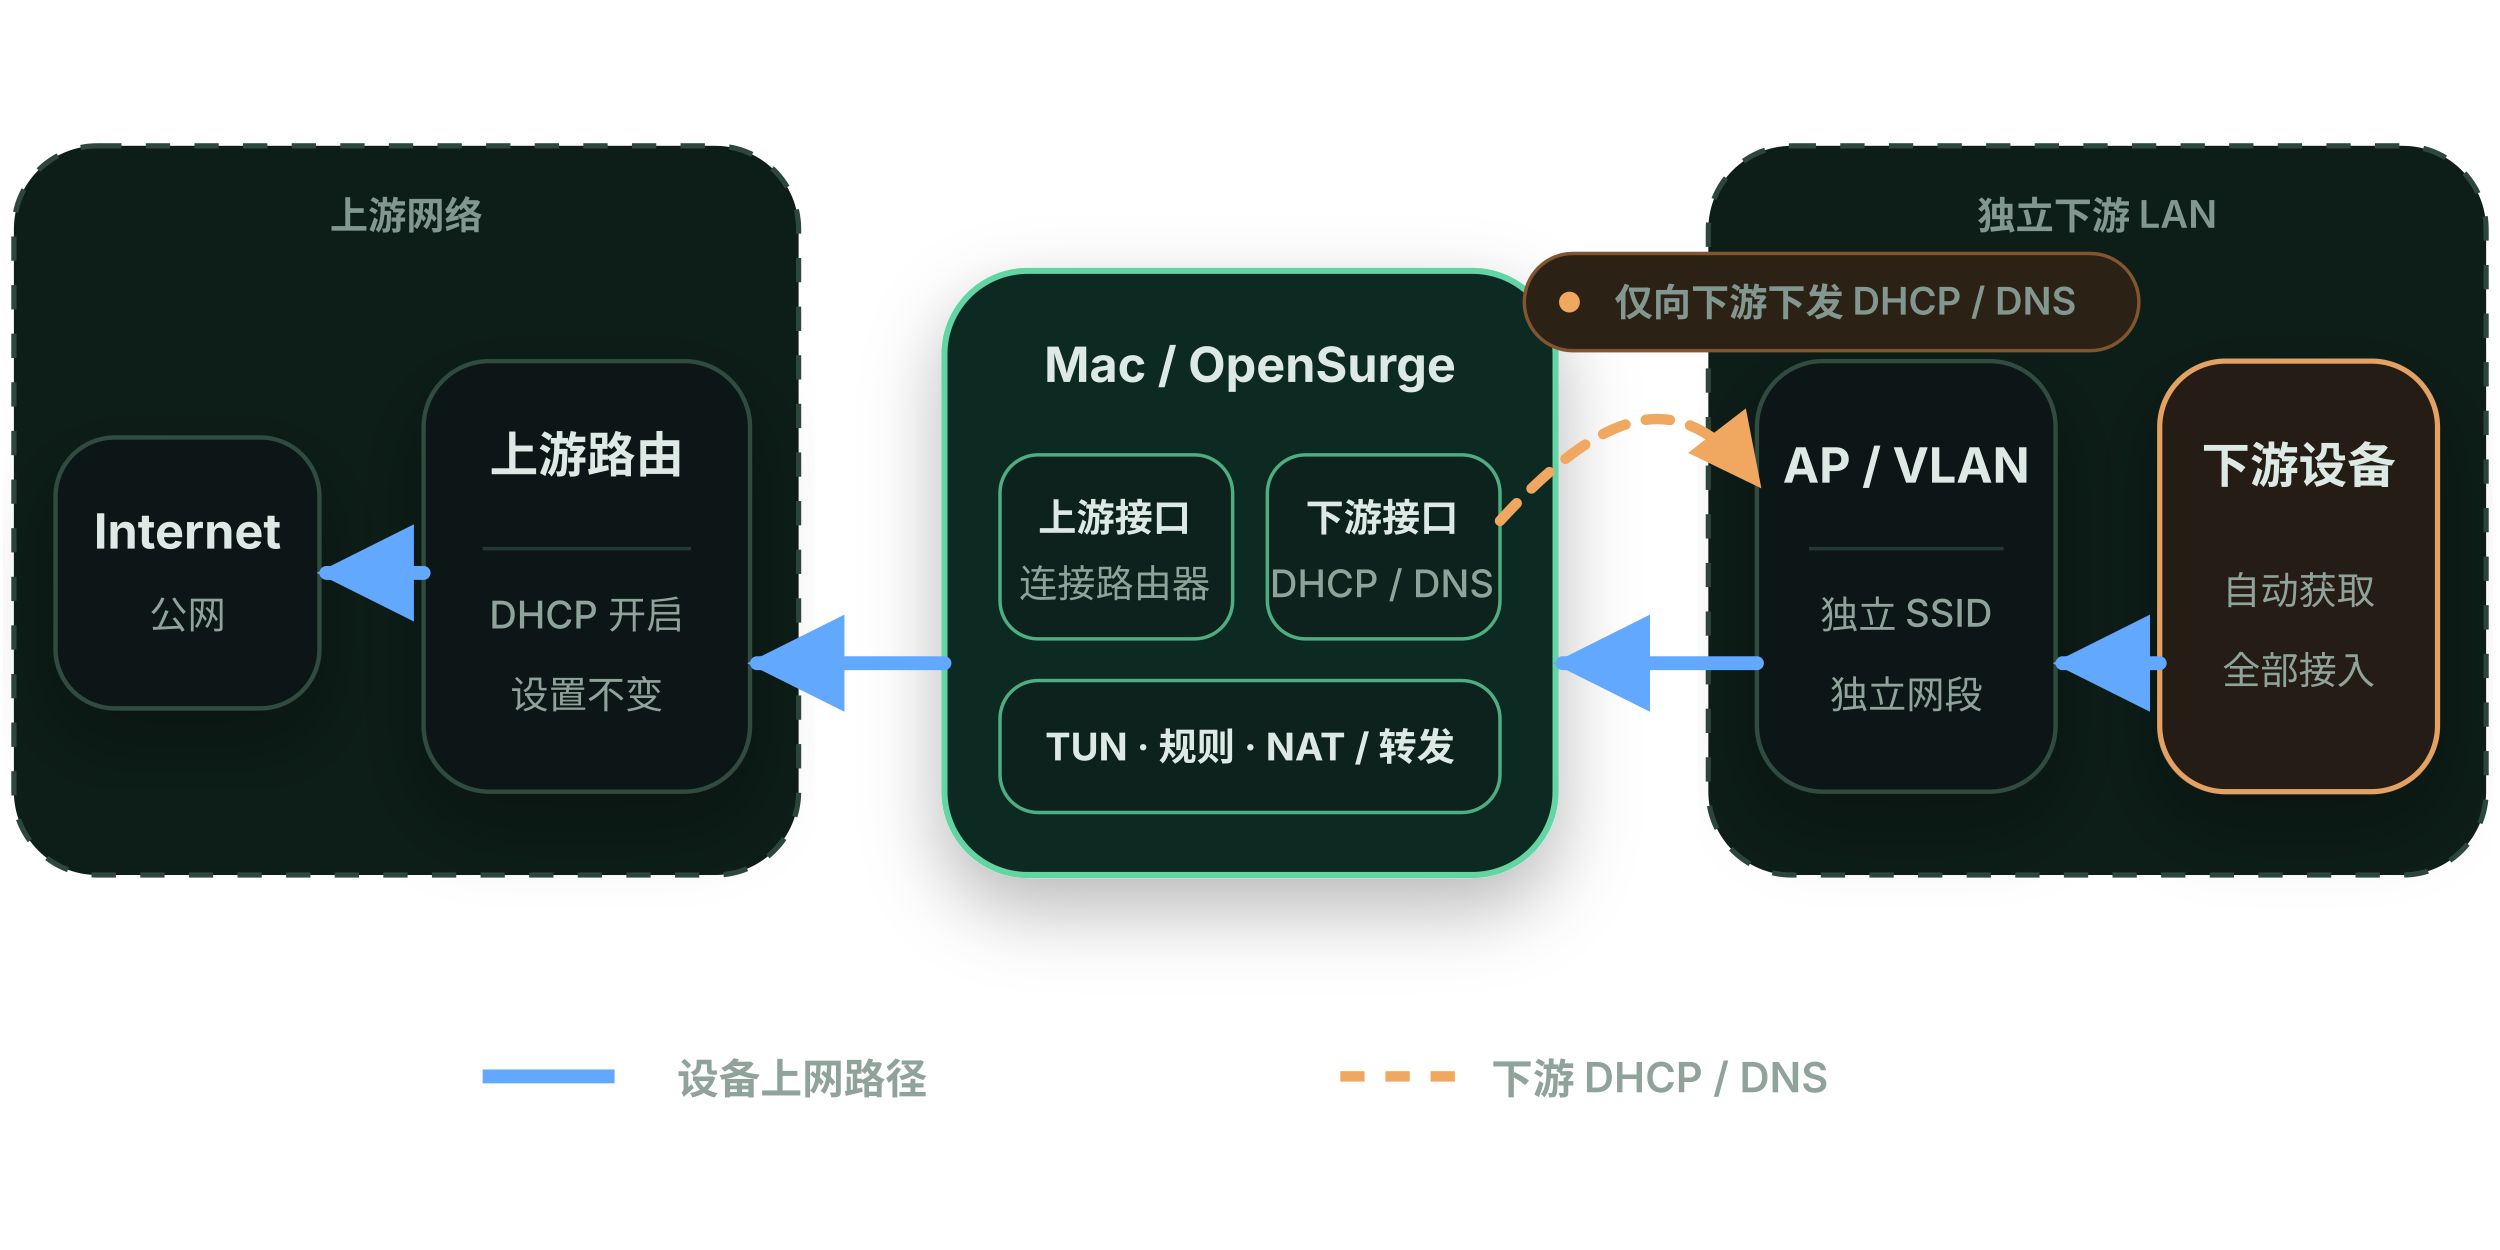
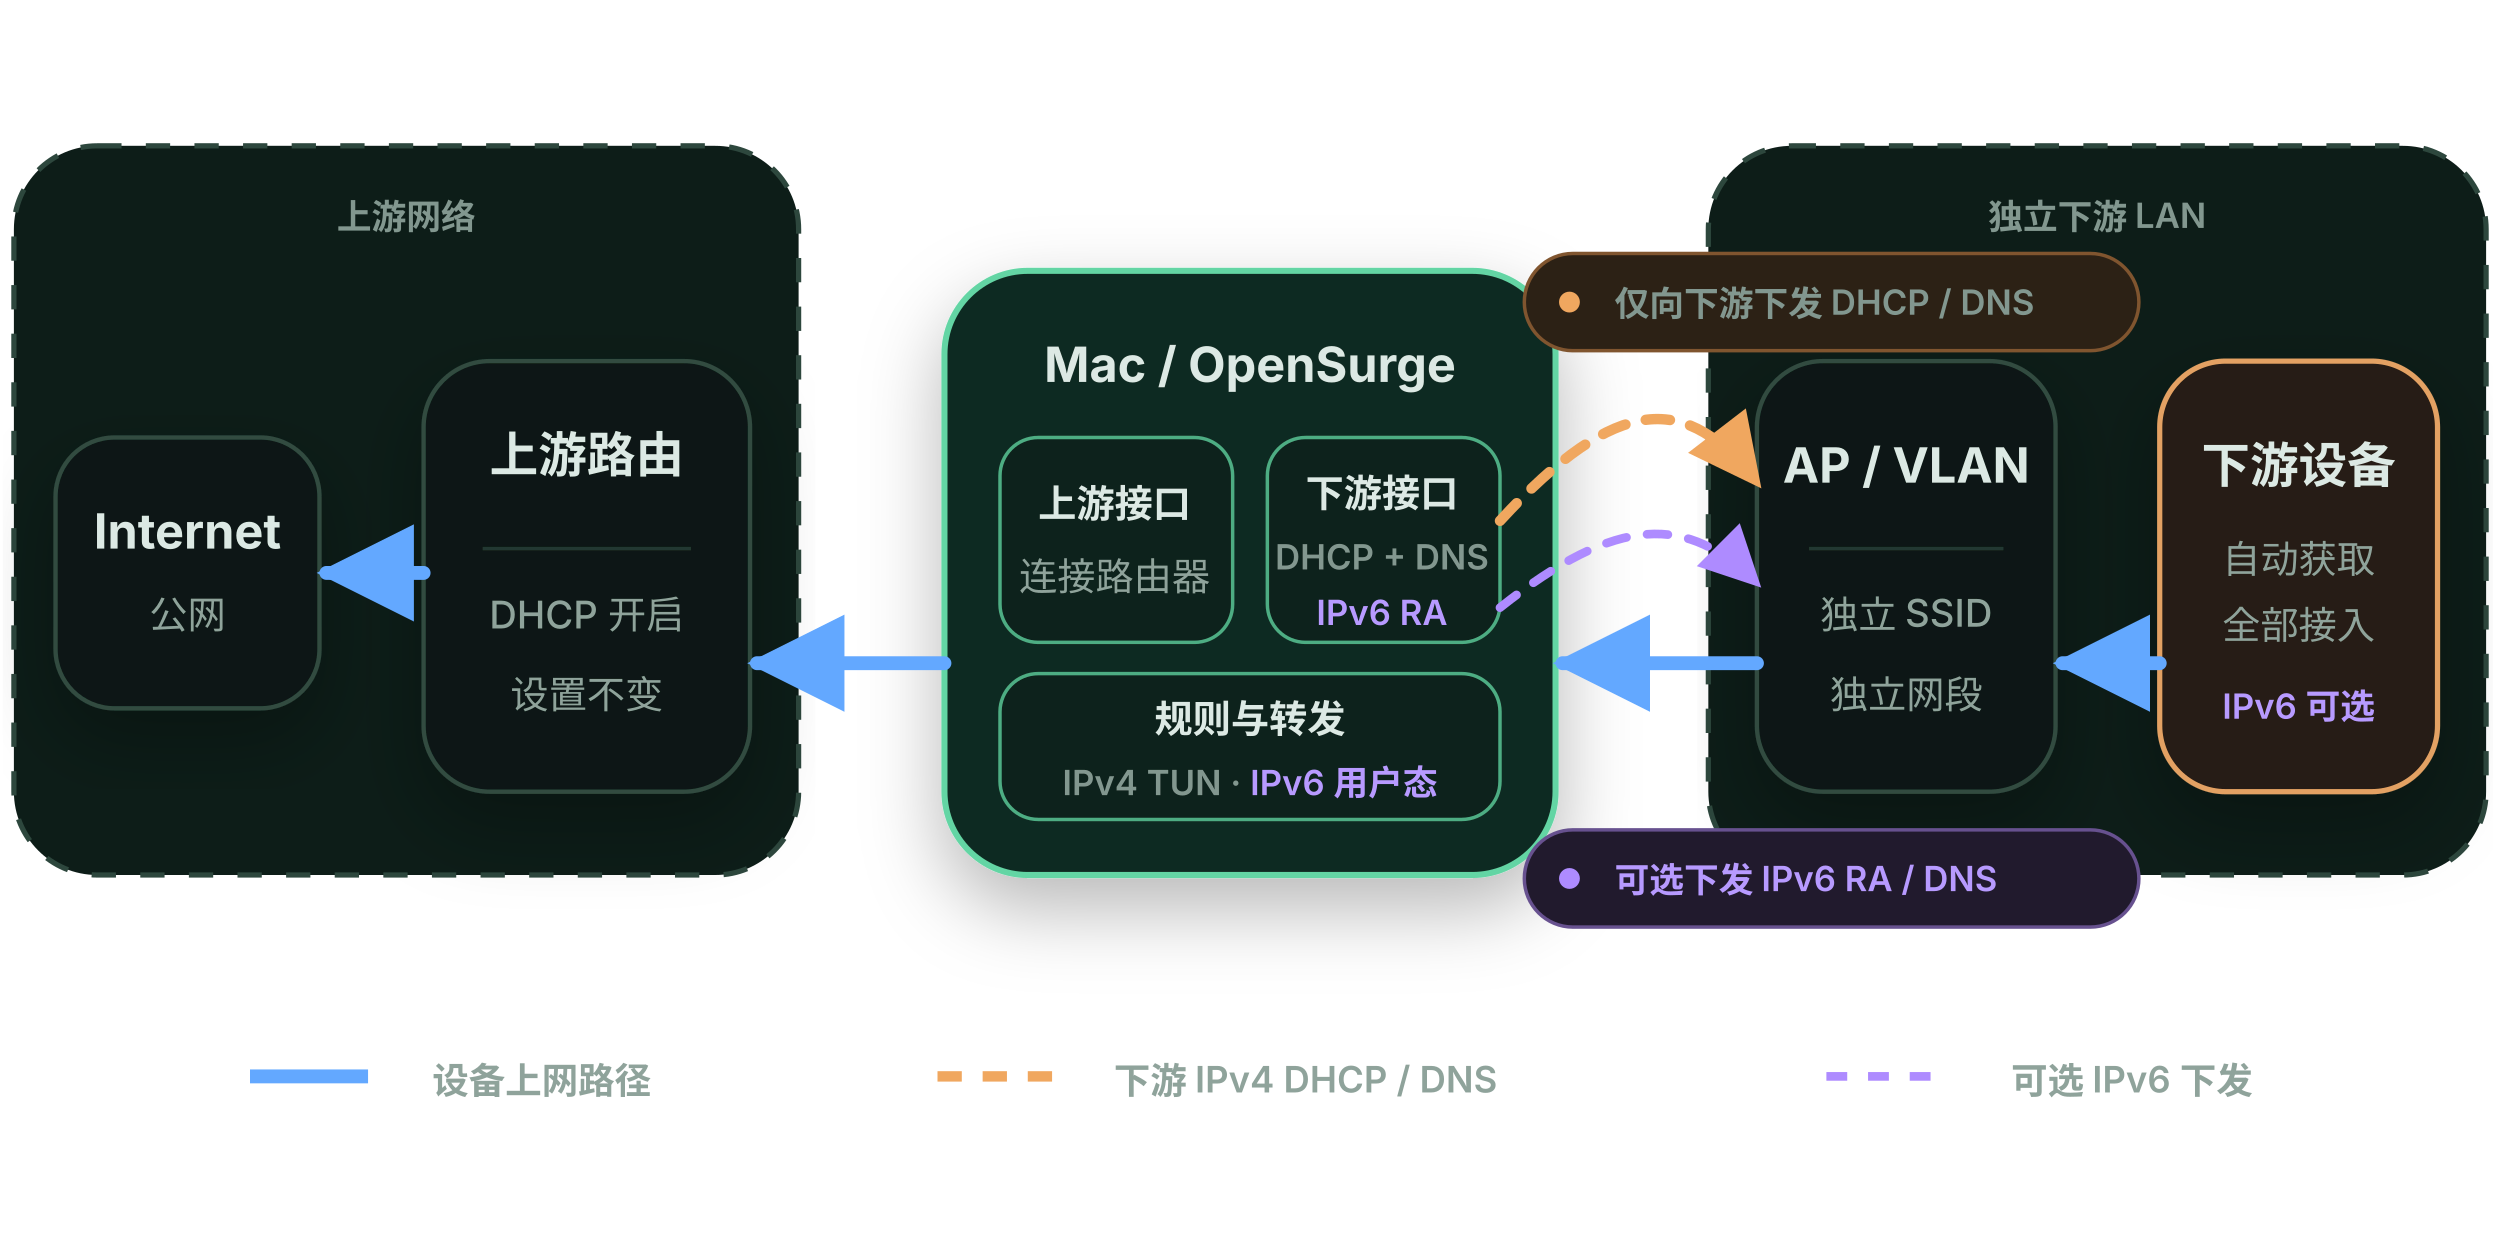
<svg xmlns="http://www.w3.org/2000/svg" viewBox="0 0 720 360">
  <defs>
    <filter id="shadow" x="-20%" y="-20%" width="140%" height="150%">
      <feDropShadow dx="0" dy="9" stdDeviation="11" flood-color="#000" flood-opacity=".28" />
    </filter>
    <marker id="traffic" viewBox="0 0 10 10" refX="9" refY="5" markerWidth="7" markerHeight="7" orient="auto">
      <path d="M0 0 10 5 0 10Z" fill="#63a8ff" />
    </marker>
    <marker id="service" viewBox="0 0 10 10" refX="9" refY="5" markerWidth="7" markerHeight="7" orient="auto">
      <path d="M0 0 10 5 0 10Z" fill="#f0a75f" />
    </marker>
+     <marker id="ipv6-service" viewBox="0 0 10 10" refX="9" refY="5" markerWidth="7" markerHeight="7" orient="auto">
+       <path d="M0 0 10 5 0 10Z" fill="#ae8bff" />
+     </marker>
    <style>
      text{font-family:-apple-system,BlinkMacSystemFont,"Segoe UI","PingFang SC",sans-serif;text-anchor:middle;fill:#dce9e4}
-       .title{font-size:14px;font-weight:700}.small{font-size:11px;font-weight:500;fill:#8fa39b}.micro{font-size:11px;font-weight:600;fill:#82978f}.module{font-size:11px;font-weight:650}.legend{font-size:12px;font-weight:600;fill:#8fa39b}
+       .title{font-size:14px;font-weight:700}.small{font-size:11px;font-weight:500;fill:#8fa39b}.micro{font-size:10px;font-weight:600;fill:#82978f}.module{font-size:11px;font-weight:650}.legend{font-size:10.5px;font-weight:600;fill:#8fa39b}.ipv6{fill:#b79aff}
    </style>
  </defs>
  <rect x="4" y="42" width="226" height="210" rx="24" fill="#0d1d18" stroke="#2d473d" stroke-width="1.5" stroke-dasharray="7 7" />
  <text class="micro" x="117" y="66">上游网络</text>
  <rect x="492" y="42" width="224" height="210" rx="24" fill="#0d1d18" stroke="#2d473d" stroke-width="1.5" stroke-dasharray="7 7" />
  <text class="micro" x="604" y="66">独立下游 LAN</text>
  <g filter="url(#shadow)">
    <rect x="16" y="126" width="76" height="78" rx="17" fill="#0a1713" stroke="#304b40" stroke-width="1.25" />
    <text class="title" x="54" y="158">Internet</text>
    <text class="small" x="54" y="181">公网</text>
  </g>
  <g filter="url(#shadow)">
    <rect x="122" y="104" width="94" height="124" rx="19" fill="#0a1713" stroke="#304b40" stroke-width="1.25" />
    <text class="title" x="169" y="136">上游路由</text>
    <path d="M139 158h60" stroke="#223930" />
    <text class="small" x="169" y="181">DHCP 开启</text>
    <text class="small" x="169" y="204">设置不变</text>
  </g>
  <g filter="url(#shadow)">
    <rect x="272" y="78" width="176" height="174" rx="24" fill="#102a21" stroke="#63d5a4" stroke-width="1.75" />
    <text class="title" x="360" y="110">Mac / OpenSurge</text>
-     <rect x="288" y="131" width="67" height="53" rx="11" fill="#0d201a" stroke="#4dad83" stroke-width="1" />
-     <text class="module" x="321" y="153">上游接口</text>
-     <text class="small" x="321" y="172">连接路由器</text>
-     <rect x="365" y="131" width="67" height="53" rx="11" fill="#0d201a" stroke="#4dad83" stroke-width="1" />
-     <text class="module" x="398" y="153">下游接口</text>
-     <text class="small" x="398" y="172">DHCP / DNS</text>
-     <rect x="288" y="196" width="144" height="38" rx="11" fill="#0d201a" stroke="#4dad83" stroke-width="1" />
-     <text class="module" x="360" y="219">TUN · 规则 · NAT / 转发</text>
+     <rect x="288" y="126" width="67" height="59" rx="11" fill="#0d201a" stroke="#4dad83" stroke-width="1" />
+     <text class="module" x="321" y="149">上游接口</text>
+     <text class="small" x="321" y="170">连接路由器</text>
+     <rect x="365" y="126" width="67" height="59" rx="11" fill="#0d201a" stroke="#4dad83" stroke-width="1" />
+     <text class="module" x="398" y="146">下游接口</text>
+     <text class="micro" x="398" y="164">DHCP + DNS</text>
+     <text class="micro ipv6" x="398" y="180">IPv6 RA</text>
+     <rect x="288" y="194" width="144" height="42" rx="11" fill="#0d201a" stroke="#4dad83" stroke-width="1" />
+     <text class="module" x="360" y="211">规则与转发</text>
+     <text class="micro" x="360" y="229">IPv4 TUN · <tspan class="ipv6">IPv6 用户态</tspan>
+     </text>
  </g>
  <g filter="url(#shadow)">
    <rect x="506" y="104" width="86" height="124" rx="19" fill="#0a1713" stroke="#304b40" stroke-width="1.25" />
    <text class="title" x="549" y="139">AP / VLAN</text>
    <path d="M521 158h56" stroke="#223930" />
    <text class="small" x="549" y="181">独立 SSID</text>
    <text class="small" x="549" y="204">独立网段</text>
  </g>
  <g filter="url(#shadow)">
    <rect x="622" y="104" width="80" height="124" rx="19" fill="#251b12" stroke="#e3a163" stroke-width="1.5" />
    <text class="title" x="662" y="139">下游设备</text>
-     <text class="small" x="662" y="174">自动获取</text>
-     <text class="small" x="662" y="197">全部接入</text>
+     <text class="small" x="662" y="165">自动获取</text>
+     <text class="small" x="662" y="184">全部接入</text>
+     <text class="micro ipv6" x="662" y="207">IPv6 可选</text>
  </g>
  <path d="M622 191H594" fill="none" stroke="#63a8ff" stroke-width="4" stroke-linecap="round" marker-end="url(#traffic)" />
  <path d="M506 191H450" fill="none" stroke="#63a8ff" stroke-width="4" stroke-linecap="round" marker-end="url(#traffic)" />
  <path d="M272 191H218" fill="none" stroke="#63a8ff" stroke-width="4" stroke-linecap="round" marker-end="url(#traffic)" />
  <path d="M122 165H94" fill="none" stroke="#63a8ff" stroke-width="4" stroke-linecap="round" marker-end="url(#traffic)" />
  <path d="M432 150C466 113 486 113 506 139" fill="none" stroke="#f0a75f" stroke-width="3" stroke-dasharray="7 6" stroke-linecap="round" marker-end="url(#service)" />
+   <path d="M432 175C466 148 486 148 506 168" fill="none" stroke="#ae8bff" stroke-width="2.5" stroke-dasharray="6 6" stroke-linecap="round" marker-end="url(#ipv6-service)" />
  <g>
    <rect x="439" y="73" width="177" height="28" rx="14" fill="#2c2115" stroke="#80552f" />
    <circle cx="452" cy="87" r="3" fill="#f0a75f" />
    <text class="micro" x="465" y="91" style="text-anchor:start">仅向下游下发 DHCP / DNS</text>
  </g>
-   <g transform="translate(139 310)">
-     <path d="M0 0h38" stroke="#63a8ff" stroke-width="4" />
-     <text class="legend" x="92" y="5">设备上网路径</text>
+   <g>
+     <rect x="439" y="239" width="177" height="28" rx="14" fill="#211a2d" stroke="#67518f" />
+     <circle cx="452" cy="253" r="3" fill="#ae8bff" />
+     <text class="micro ipv6" x="465" y="257" style="text-anchor:start">可选下发 IPv6 RA / DNS</text>
  </g>
-   <g transform="translate(386 310)">
-     <path d="M0 0h38" stroke="#f0a75f" stroke-width="3" stroke-dasharray="7 6" />
-     <text class="legend" x="92" y="5">下游 DHCP / DNS</text>
+   <g transform="translate(72 310)">
+     <path d="M0 0h34" stroke="#63a8ff" stroke-width="4" />
+     <text class="legend" x="84" y="5">设备上网路径</text>
+   </g>
+   <g transform="translate(270 310)">
+     <path d="M0 0h34" stroke="#f0a75f" stroke-width="3" stroke-dasharray="7 6" />
+     <text class="legend" x="106" y="5">下游 IPv4 DHCP / DNS</text>
+   </g>
+   <g transform="translate(526 310)">
+     <path d="M0 0h34" stroke="#ae8bff" stroke-width="2.5" stroke-dasharray="6 6" />
+     <text class="legend" x="88" y="5">可选 IPv6 下发</text>
  </g>
</svg>
